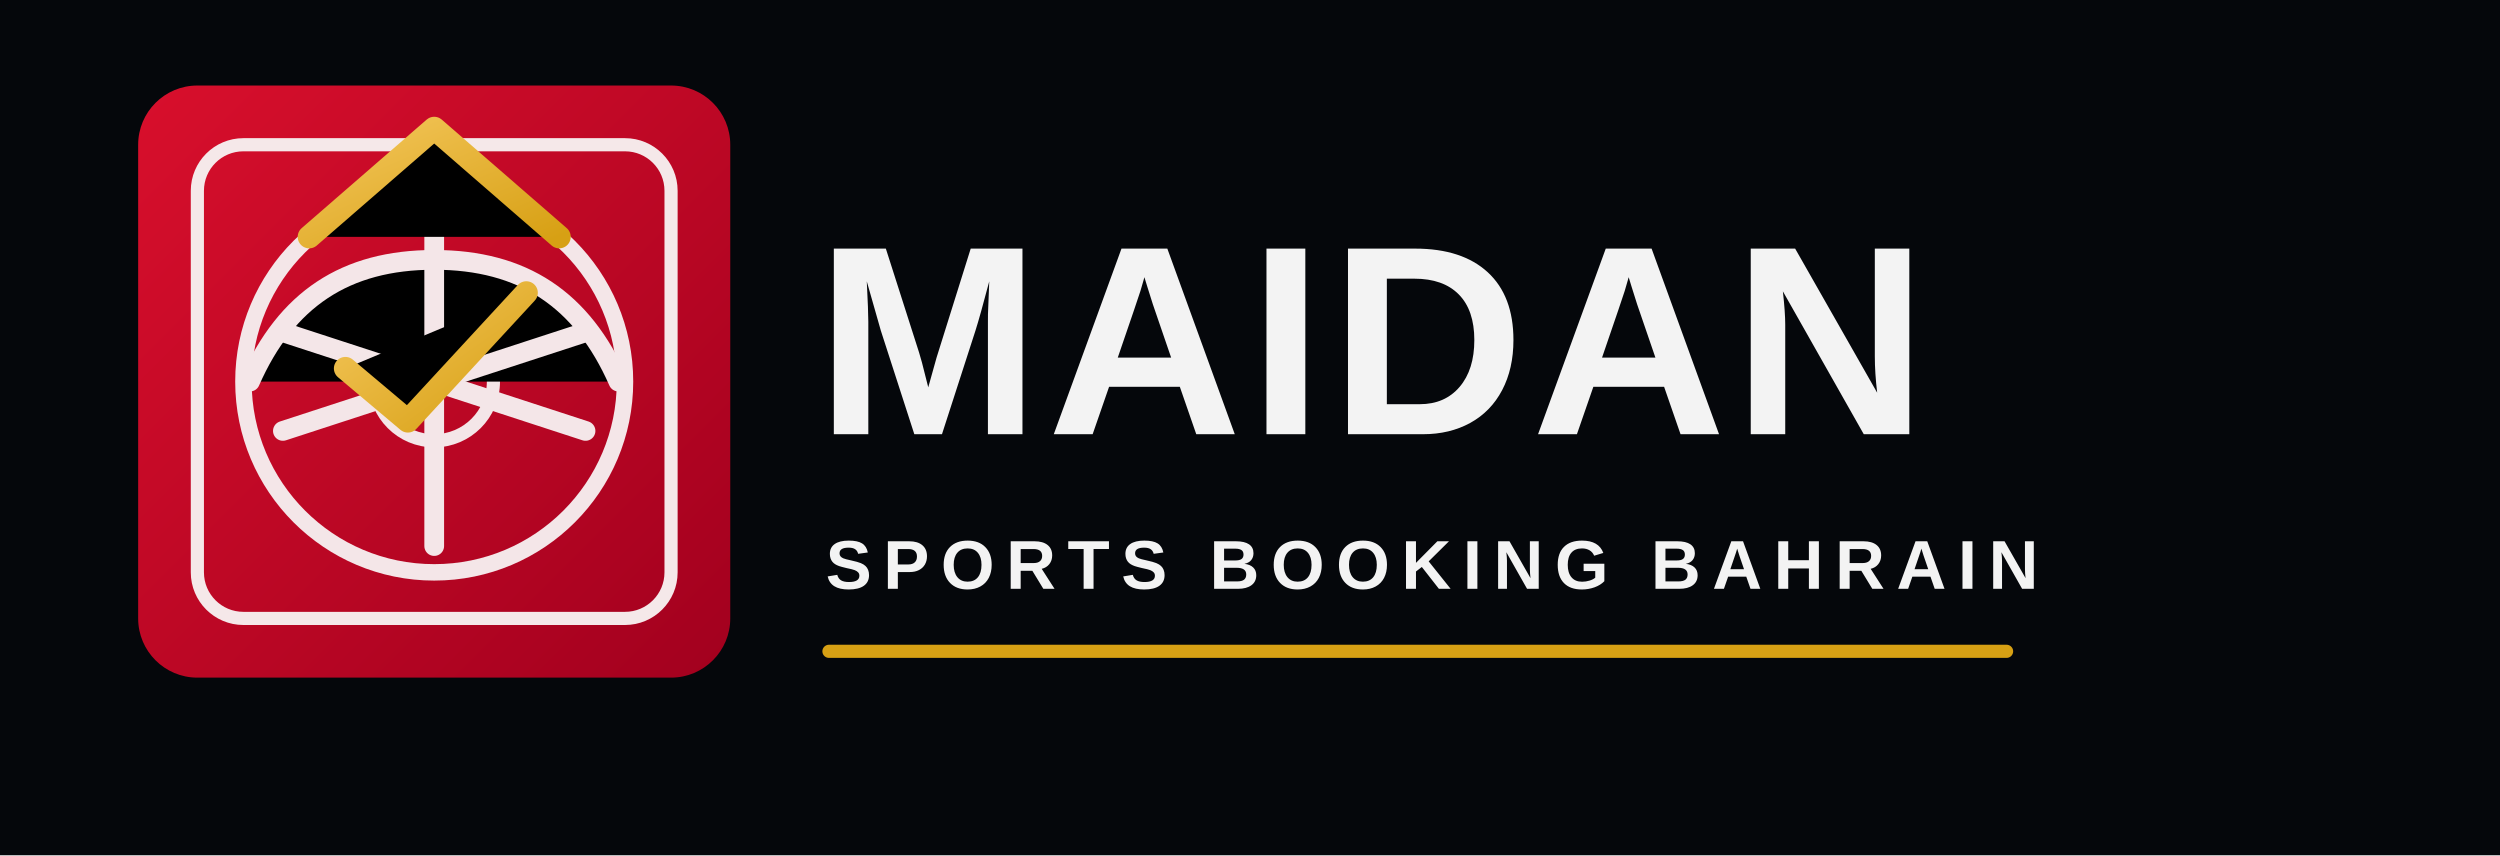
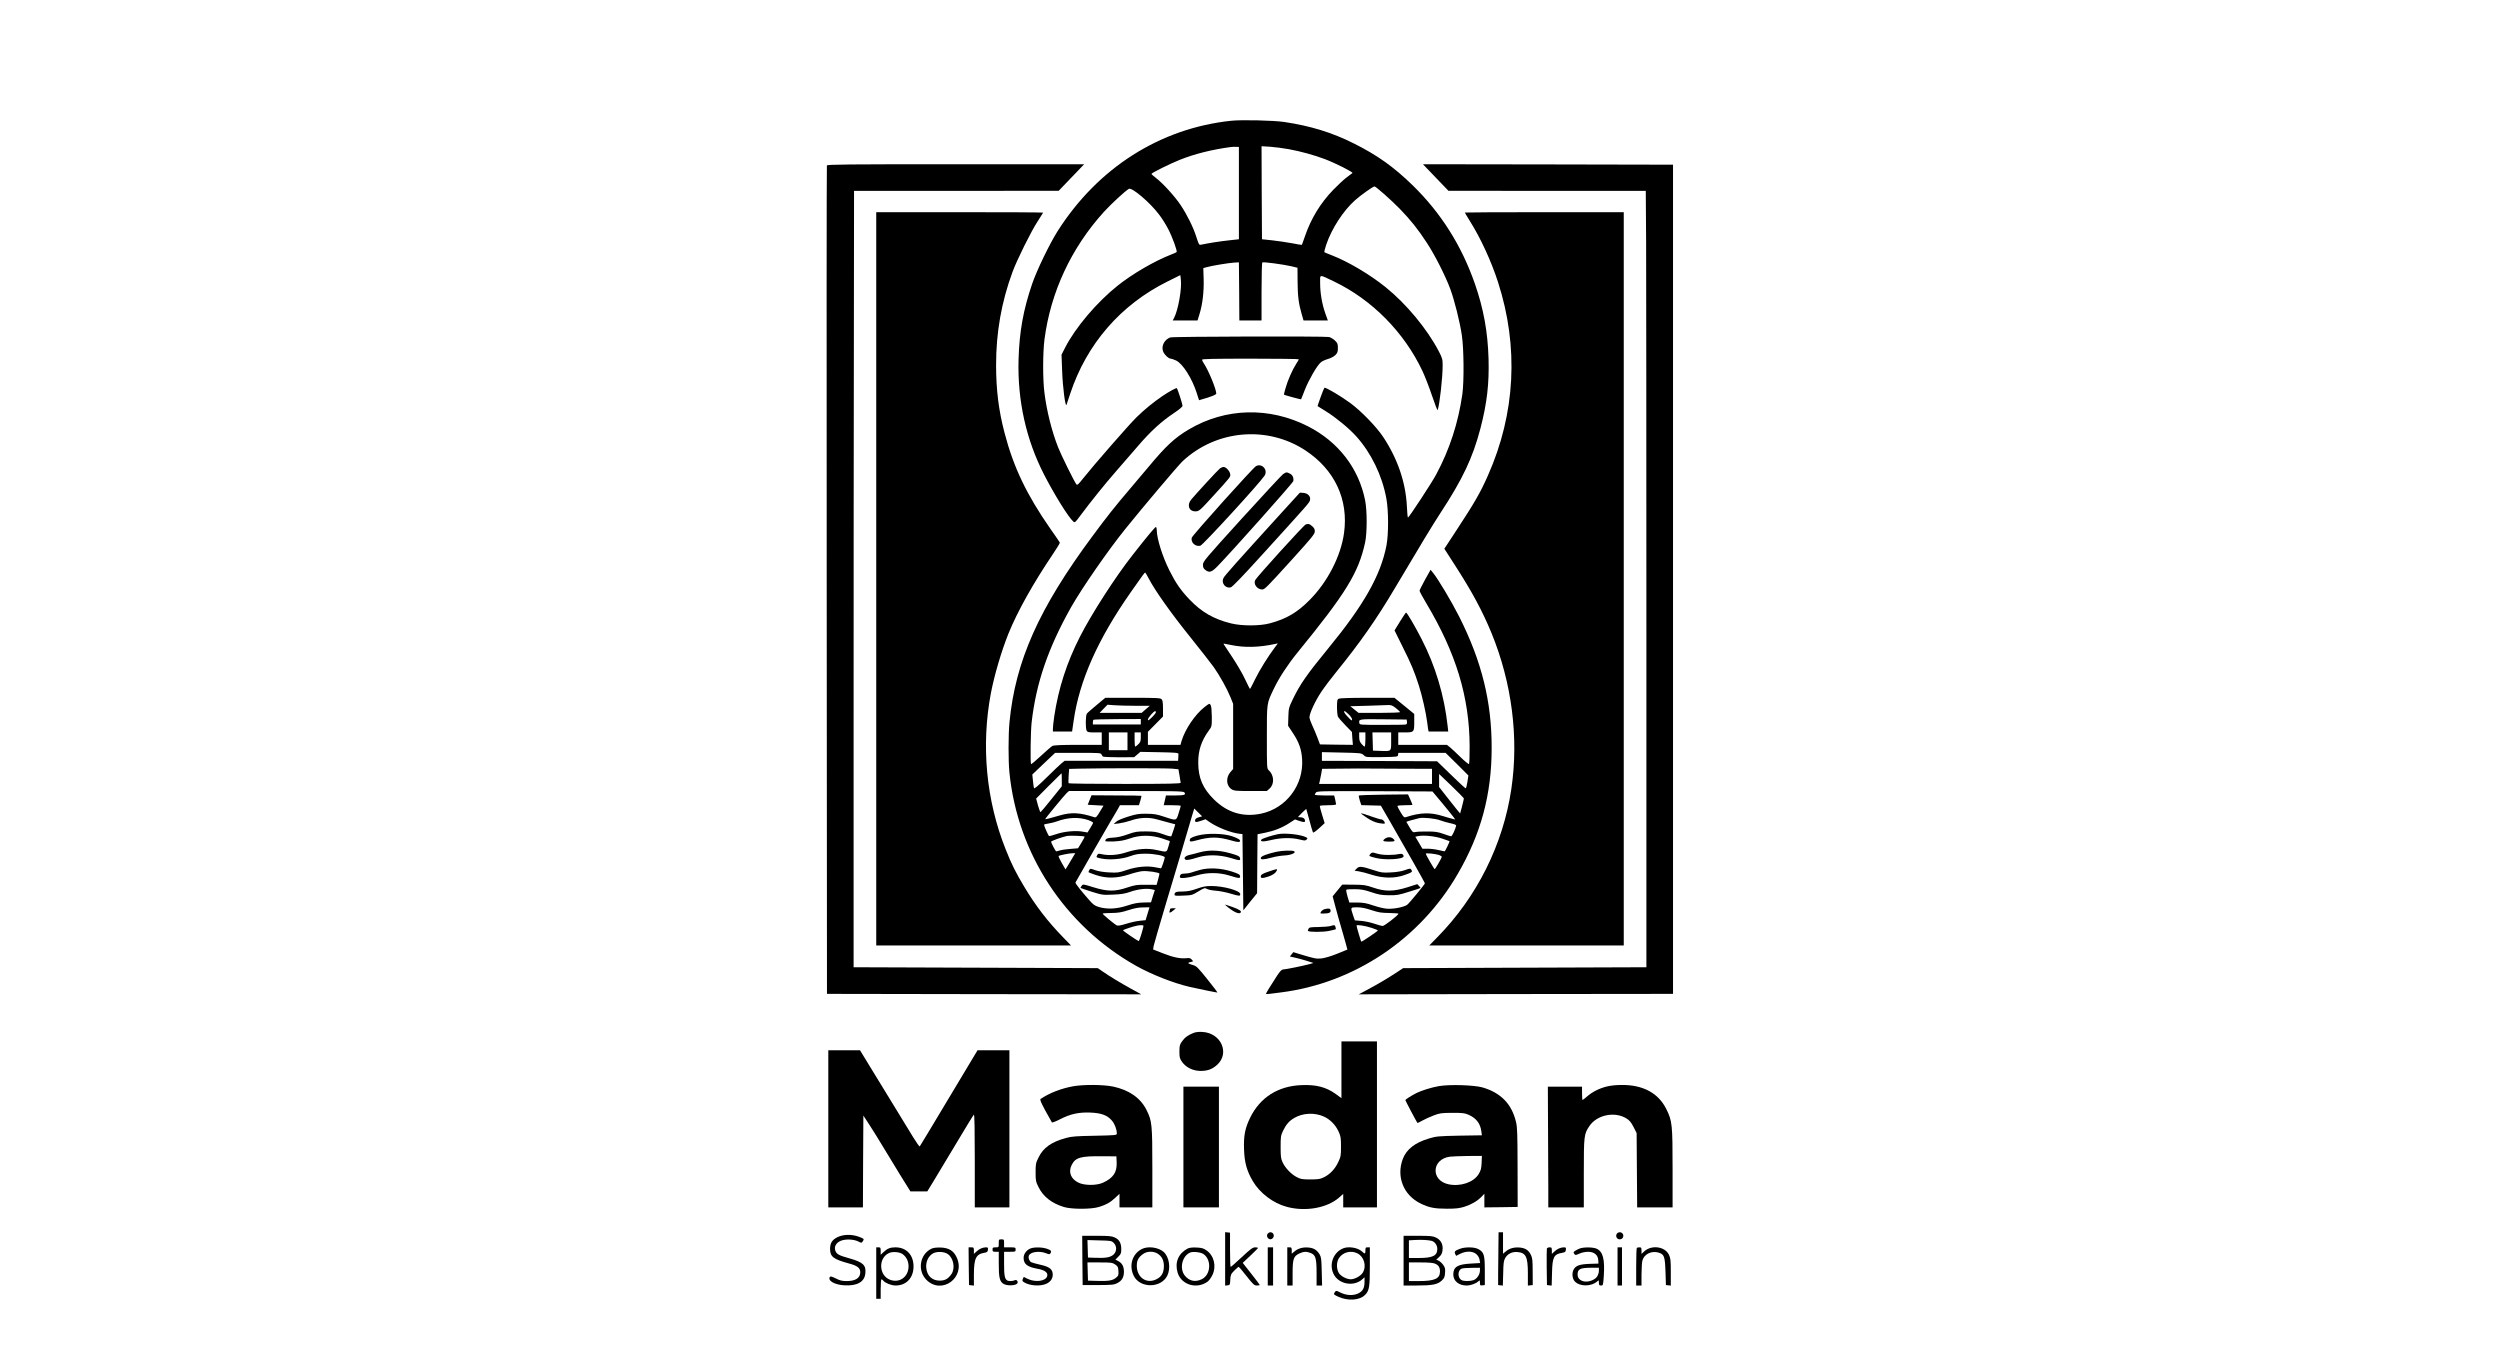
- <svg xmlns="http://www.w3.org/2000/svg" width="760" height="260" viewBox="0 0 760 260">
-   <defs>
-     <linearGradient id="maidanRed" x1="0" y1="0" x2="1" y2="1">
-       <stop offset="0%" stop-color="#D80F2C" />
-       <stop offset="100%" stop-color="#A2001E" />
-     </linearGradient>
-     <linearGradient id="maidanGold" x1="0" y1="0" x2="1" y2="1">
-       <stop offset="0%" stop-color="#F4C65B" />
-       <stop offset="100%" stop-color="#D7A014" />
-     </linearGradient>
-   </defs>
-   <rect width="760" height="260" fill="#05070B" />
-   <g transform="translate(42,18)">
-     <rect x="0" y="8" width="180" height="180" rx="18" fill="url(#maidanRed)" />
-     <rect x="18" y="26" width="144" height="144" rx="14" fill="none" stroke="#F5E8E9" stroke-width="4" />
-     <circle cx="90" cy="98" r="58" fill="none" stroke="#F4E6E8" stroke-width="5" />
-     <circle cx="90" cy="98" r="18" fill="none" stroke="#F4E6E8" stroke-width="4" />
-     <path d="M34 98C45 73 63 61 90 61C117 61 135 73 146 98" stroke="#F4E6E8" stroke-width="6" stroke-linecap="round" />
-     <path d="M90 49V148" stroke="#F4E6E8" stroke-width="6" stroke-linecap="round" />
-     <path d="M44 83L136 113" stroke="#F4E6E8" stroke-width="6" stroke-linecap="round" />
-     <path d="M44 113L136 83" stroke="#F4E6E8" stroke-width="6" stroke-linecap="round" />
-     <path d="M52 54L90 21L128 54" stroke="url(#maidanGold)" stroke-width="7" stroke-linecap="round" stroke-linejoin="round" />
-     <path d="M63 94L82 110L118 71" stroke="url(#maidanGold)" stroke-width="7" stroke-linecap="round" stroke-linejoin="round" />
-   </g>
-   <g transform="translate(248,34)">
-     <text x="0" y="98" font-family="Arial, Helvetica, sans-serif" font-size="82" font-weight="900" letter-spacing="2" fill="#F3F3F3">MAIDAN</text>
-     <text x="3" y="145" font-family="Arial, Helvetica, sans-serif" font-size="21" font-weight="700" letter-spacing="3.5" fill="#F3F3F3">SPORTS BOOKING BAHRAIN</text>
-     <path d="M4 164H362" stroke="#D7A014" stroke-width="4" stroke-linecap="round" />
+ <svg xmlns="http://www.w3.org/2000/svg" version="1.0" width="2816pt" height="1536pt" viewBox="0 0 2816 1536" preserveAspectRatio="xMidYMid meet">
+   <g transform="translate(0,1536) scale(0.1,-0.1)" fill="#000000" stroke="none">
+     <path d="M13870 14000 c-802 -84 -1505 -531 -1958 -1245 -90 -143 -233 -438 -285 -590 -101 -295 -145 -541 -154 -855 -13 -462 85 -901 287 -1295 114 -222 273 -479 328 -528 19 -17 21 -16 77 60 127 170 276 355 405 503 74 85 189 218 255 294 137 159 257 269 398 363 63 42 97 71 97 83 0 18 -55 188 -64 197 -6 7 -83 -35 -162 -88 -99 -67 -206 -154 -294 -241 -82 -80 -482 -539 -595 -681 -61 -77 -71 -86 -82 -71 -26 36 -173 334 -206 419 -71 183 -127 406 -153 615 -19 151 -18 448 1 597 70 533 300 1028 669 1436 81 89 241 237 282 260 34 19 238 -154 340 -290 31 -40 75 -110 99 -156 50 -94 109 -257 98 -267 -4 -4 -35 -17 -68 -30 -182 -71 -431 -216 -595 -347 -235 -187 -478 -474 -592 -698 l-41 -80 7 -185 c6 -178 36 -411 49 -380 3 8 21 62 40 120 186 565 570 1008 1101 1271 l141 70 6 -48 c13 -103 -29 -342 -76 -434 l-16 -29 140 0 140 0 21 68 c35 111 52 254 48 395 l-4 127 36 10 c53 16 248 48 310 52 l55 3 3 -327 2 -328 125 0 125 0 0 324 c0 183 4 327 9 330 12 8 227 -21 321 -42 l75 -18 1 -154 c1 -165 12 -251 46 -367 l21 -73 137 0 137 0 -29 81 c-37 105 -58 229 -58 340 0 103 -17 101 155 19 430 -206 791 -572 998 -1010 27 -58 76 -183 108 -279 32 -96 60 -168 63 -160 22 62 56 365 56 501 0 72 -3 83 -44 162 -132 252 -365 533 -598 721 -180 145 -426 290 -608 360 -41 16 -78 31 -82 34 -3 3 6 42 21 86 63 184 193 383 326 501 64 57 201 154 217 154 16 0 187 -152 284 -251 124 -128 204 -228 306 -384 89 -135 208 -370 264 -520 47 -128 107 -366 130 -520 23 -149 26 -520 6 -665 -46 -322 -143 -622 -295 -905 -48 -91 -307 -485 -318 -485 -3 0 -9 57 -12 128 -13 269 -106 539 -268 782 -76 114 -249 292 -369 380 -109 80 -282 182 -292 172 -8 -8 -80 -204 -76 -207 2 -1 44 -27 93 -58 108 -66 262 -193 340 -280 169 -187 293 -441 341 -702 25 -135 26 -402 1 -530 -66 -337 -253 -668 -657 -1160 -238 -290 -316 -402 -397 -570 -46 -96 -48 -103 -51 -200 l-3 -100 55 -83 c69 -105 96 -183 103 -293 19 -292 -179 -554 -462 -614 -203 -42 -380 11 -531 160 -126 124 -177 243 -177 415 -1 137 36 247 119 361 34 46 34 47 34 155 -1 67 -5 118 -13 131 -12 23 -13 22 -70 -22 -107 -84 -219 -251 -258 -382 l-12 -43 -184 0 -183 0 0 73 0 74 85 86 85 86 0 90 c0 68 -4 93 -16 105 -13 14 -57 16 -325 16 l-309 0 -97 -81 c-54 -45 -104 -88 -110 -97 -16 -19 -17 -165 -3 -193 9 -16 22 -19 90 -19 l80 0 0 -70 0 -70 -267 0 c-194 0 -274 -4 -290 -13 -12 -6 -69 -57 -128 -111 -58 -54 -108 -96 -111 -93 -10 10 -5 368 6 467 50 445 187 843 445 1301 122 215 415 638 609 879 199 247 601 723 647 765 378 353 952 404 1381 123 332 -218 490 -555 437 -934 -36 -259 -186 -551 -389 -754 -140 -141 -260 -211 -446 -261 -114 -31 -315 -31 -437 -1 -195 48 -332 127 -467 268 -98 102 -157 187 -228 329 -79 159 -141 357 -142 452 0 17 -4 34 -9 37 -7 5 -93 -98 -266 -319 -192 -244 -458 -657 -590 -916 -148 -290 -243 -583 -290 -898 -8 -56 -15 -117 -15 -136 l0 -35 108 0 108 0 18 124 c64 448 272 916 642 1444 145 206 156 222 163 222 3 0 22 -30 41 -68 68 -131 253 -393 467 -658 118 -148 238 -300 265 -339 67 -95 151 -246 188 -338 l30 -75 0 -367 0 -367 -30 -34 c-55 -63 -48 -157 14 -195 28 -17 51 -19 213 -19 l183 0 31 28 c56 50 51 151 -10 206 -21 19 -21 26 -21 372 0 397 -3 376 80 549 57 120 159 275 266 406 544 666 686 897 760 1236 24 109 24 357 1 476 -72 362 -301 660 -644 835 -434 221 -929 209 -1340 -34 -162 -96 -257 -184 -457 -424 -71 -85 -166 -198 -211 -250 -155 -181 -262 -316 -420 -530 -603 -813 -868 -1407 -934 -2094 -14 -140 -14 -434 -1 -567 92 -915 622 -1724 1425 -2177 172 -97 420 -195 600 -237 87 -20 305 -65 317 -65 5 0 -45 67 -111 148 -110 137 -123 150 -165 162 -58 16 -65 26 -24 34 31 6 31 6 12 27 -15 17 -27 20 -60 16 -68 -7 -150 9 -265 55 l-110 43 5 37 c4 20 69 245 145 500 120 397 180 602 292 982 l21 69 44 -44 45 -44 -38 -11 c-27 -8 -39 -17 -41 -32 -4 -26 8 -27 71 -6 l46 16 46 -32 c91 -62 244 -122 340 -132 l30 -3 5 -429 5 -430 77 97 78 96 2 332 3 332 85 17 c104 21 194 57 275 110 l62 40 43 -15 c52 -18 70 -19 70 -2 0 24 -19 40 -49 41 -17 0 -31 1 -31 2 0 4 92 95 94 92 1 -1 17 -59 35 -128 19 -69 36 -130 40 -136 4 -7 30 11 69 46 l63 58 -29 94 c-16 51 -27 96 -25 100 2 5 44 8 94 8 56 0 89 4 89 11 0 5 -5 30 -11 55 l-11 44 -109 0 c-60 0 -109 4 -109 8 0 5 6 16 13 25 11 16 60 17 662 15 l650 -3 109 -130 c59 -71 117 -143 128 -158 l20 -28 -29 7 c-15 3 -64 18 -108 31 -141 45 -257 42 -421 -12 -18 -5 -26 3 -57 55 -21 34 -37 66 -37 71 0 5 38 9 85 9 47 0 85 2 85 5 0 2 -11 30 -25 61 l-25 56 -274 -3 c-151 -2 -277 -6 -280 -10 -3 -3 2 -28 11 -57 l17 -51 110 -3 110 -3 104 -180 c162 -281 392 -687 392 -694 0 -12 -175 -224 -200 -243 -38 -27 -164 -51 -235 -43 -33 3 -100 20 -150 37 -73 25 -107 31 -178 32 l-88 0 -21 69 c-11 37 -17 71 -13 75 4 4 46 7 93 6 71 0 105 -6 187 -33 85 -29 115 -34 200 -35 90 -1 113 3 225 39 69 21 127 40 129 42 3 2 -4 13 -15 24 l-20 20 -113 -36 c-154 -48 -250 -49 -383 -3 -84 29 -105 32 -221 33 l-128 1 -54 -66 -54 -66 29 -110 c15 -60 53 -194 84 -299 30 -104 54 -190 53 -191 -1 -1 -54 -22 -118 -48 -70 -28 -139 -48 -175 -52 -60 -5 -75 -2 -238 47 l-78 24 -20 -25 -19 -24 58 -13 c32 -7 92 -23 133 -36 l75 -24 -45 -13 c-64 -18 -271 -60 -297 -60 -15 0 -34 -19 -66 -67 -73 -112 -127 -200 -127 -207 0 -3 17 -4 38 -1 20 2 78 10 127 16 826 103 1571 601 1995 1335 262 451 382 896 382 1419 1 521 -112 977 -366 1480 -88 174 -238 424 -295 494 l-27 33 -62 -111 c-34 -62 -62 -118 -62 -125 0 -8 34 -72 77 -143 334 -560 484 -1054 487 -1605 1 -108 -3 -200 -7 -204 -4 -4 -47 30 -95 77 -48 47 -102 98 -120 112 l-34 27 -274 0 -274 0 0 70 0 70 71 0 c106 0 109 3 109 114 l0 94 -111 91 -112 91 -304 0 c-191 0 -312 -4 -324 -10 -16 -9 -19 -22 -19 -96 0 -47 5 -95 11 -107 6 -12 44 -56 84 -97 l73 -75 5 -73 6 -72 -186 2 -185 3 -28 75 c-15 41 -42 104 -59 140 -17 36 -31 76 -31 90 0 46 66 187 133 287 36 54 114 157 172 228 265 326 453 595 657 940 304 512 418 700 512 845 251 382 365 624 451 952 75 287 100 507 92 788 -9 304 -56 562 -154 844 -150 430 -381 796 -699 1107 -216 210 -398 340 -664 473 -247 124 -489 198 -784 242 -121 18 -478 26 -596 14z m85 -815 l0 -520 -110 -12 c-96 -10 -235 -32 -315 -49 -24 -5 -26 -1 -53 83 -34 109 -104 252 -179 364 -63 95 -201 247 -278 305 -27 21 -50 41 -50 45 0 11 205 113 320 159 167 67 365 116 575 144 17 2 44 3 60 2 l30 -1 0 -520z m560 495 c133 -24 289 -67 410 -113 121 -46 320 -147 309 -156 -5 -4 -34 -26 -65 -49 -31 -23 -99 -86 -151 -140 -144 -149 -250 -322 -319 -523 -18 -52 -33 -95 -35 -97 -1 -2 -51 6 -110 18 -60 11 -161 26 -224 33 l-115 12 -3 524 -2 524 98 -6 c53 -4 147 -16 207 -27z m-650 -5585 c154 -32 315 -28 500 12 l29 6 -33 -44 c-78 -103 -176 -262 -224 -361 -29 -60 -54 -108 -57 -108 -3 0 -27 49 -55 108 -27 59 -92 170 -143 247 -52 77 -96 143 -98 148 -7 10 1 9 81 -8z m-1072 -685 l158 0 -46 -40 -46 -40 -237 0 -236 0 44 46 45 46 80 -6 c44 -3 151 -6 238 -6z m2930 -26 c26 -20 47 -41 47 -45 0 -5 -105 -9 -234 -9 l-233 0 -47 38 -46 37 183 5 c100 3 205 7 233 8 45 2 56 -2 97 -34z m-2703 -47 c0 -7 -20 -33 -45 -57 -36 -35 -45 -40 -45 -25 0 19 66 95 82 95 4 0 8 -6 8 -13z m2172 -24 c21 -20 38 -46 38 -58 0 -16 -9 -12 -45 27 -42 43 -55 68 -38 68 4 0 24 -17 45 -37z m-2342 -83 l0 -30 -270 0 -270 0 0 23 c0 13 3 26 6 29 3 4 125 7 270 8 l264 1 0 -31z m2998 -1 c2 -19 -2 -28 -15 -30 -10 -3 -130 -4 -268 -4 -233 0 -250 1 -253 18 -9 48 -9 48 270 45 l263 -3 3 -26z m-3148 -219 l0 -100 -105 0 -105 0 0 100 0 100 105 0 105 0 0 -100z m150 47 c0 -45 -4 -57 -28 -80 -15 -15 -31 -27 -35 -27 -4 0 -7 36 -7 80 l0 80 35 0 35 0 0 -53z m2530 -27 c0 -44 -4 -80 -9 -80 -5 0 -21 14 -35 31 -20 24 -26 41 -26 80 l0 49 35 0 35 0 0 -80z m290 -20 c0 -117 5 -113 -125 -108 l-80 3 -3 103 -3 102 106 0 105 0 0 -100z m-2396 -144 c0 -9 -1 -29 -2 -46 l-2 -30 -639 0 -639 0 -34 -27 c-18 -14 -94 -87 -169 -161 -97 -95 -138 -130 -142 -119 -3 8 -9 46 -12 84 l-7 69 128 122 129 122 258 0 c236 0 258 -1 264 -17 4 -10 11 -21 17 -25 6 -4 88 -8 181 -8 l170 1 35 30 35 30 215 -4 c191 -4 215 -6 214 -21z m2087 -12 c25 -24 27 -24 205 -22 177 3 179 3 182 26 l3 22 266 0 266 0 129 -127 128 -128 -11 -72 c-6 -40 -15 -73 -20 -73 -4 0 -79 69 -165 153 l-157 152 -648 3 -649 2 0 49 0 49 223 -5 c218 -5 222 -5 248 -29z m-2157 -152 l70 -7 12 -70 c7 -38 13 -76 13 -82 1 -10 -131 -13 -628 -13 -347 0 -632 3 -634 8 -3 4 -2 42 0 84 l6 77 121 3 c267 6 975 6 1040 0z m2599 -1 l327 -1 0 -85 0 -85 -636 0 -636 0 6 23 c3 12 11 50 17 84 l11 63 226 2 c125 2 256 2 292 1 36 -1 212 -2 393 -2z m-3843 -124 l0 -74 -116 -144 c-63 -79 -119 -145 -123 -147 -4 -1 -17 32 -29 75 l-21 78 142 143 c78 78 143 142 144 142 2 0 3 -33 3 -73z m4528 -208 c2 -4 -7 -45 -19 -90 l-22 -82 -36 43 c-20 24 -73 91 -118 149 l-83 106 0 74 0 73 138 -132 c75 -73 138 -136 140 -141z m-3148 66 c23 -27 0 -35 -104 -35 l-103 0 -6 -29 c-3 -16 -9 -40 -13 -55 l-6 -26 96 0 c53 0 96 -3 96 -7 0 -5 -11 -42 -24 -83 -27 -88 -22 -87 -168 -38 -78 26 -109 31 -193 32 -87 1 -114 -3 -210 -33 -69 -22 -119 -43 -135 -59 l-25 -24 58 7 c32 4 91 18 130 31 102 36 203 41 297 15 41 -12 104 -28 140 -38 36 -9 66 -17 68 -18 2 -1 -23 -78 -43 -132 -3 -8 -30 -3 -92 20 -78 28 -100 31 -198 32 -100 0 -119 -3 -205 -34 -64 -23 -116 -34 -163 -36 -65 -3 -86 -12 -87 -39 0 -4 44 -6 98 -4 73 4 117 12 177 33 113 41 243 41 365 1 47 -16 86 -29 87 -30 1 -1 -6 -29 -16 -61 -20 -68 -14 -66 -131 -40 -104 24 -217 15 -338 -24 -97 -33 -203 -41 -285 -22 -31 8 -39 6 -47 -9 -15 -28 -15 -28 47 -41 90 -18 233 -7 323 27 63 23 91 27 175 28 95 0 215 -23 215 -42 -1 -20 -36 -123 -43 -123 -4 0 -33 5 -65 12 -89 18 -211 7 -322 -31 -88 -30 -102 -32 -195 -27 -64 3 -120 12 -157 25 -56 20 -58 20 -68 2 -5 -10 -10 -21 -10 -24 0 -2 37 -17 83 -32 120 -40 236 -39 371 5 54 18 122 35 150 38 58 6 196 -14 196 -28 0 -5 -7 -36 -16 -68 l-16 -58 -117 1 c-106 1 -125 -2 -214 -31 -138 -47 -223 -46 -381 3 -113 35 -117 36 -131 18 -8 -11 -14 -21 -15 -24 0 -3 57 -22 125 -44 123 -38 128 -38 243 -33 93 4 133 10 192 31 83 30 185 42 242 29 l36 -8 -22 -69 -21 -70 -85 -2 c-65 -1 -109 -10 -185 -35 -116 -38 -222 -43 -316 -16 -49 15 -65 26 -115 84 -88 100 -154 184 -150 192 94 167 348 610 388 676 30 50 68 114 84 142 l29 53 107 0 107 0 16 52 c8 28 14 53 12 54 -2 2 -129 4 -282 4 l-280 2 -22 -54 -21 -53 89 -5 89 -5 -41 -68 c-35 -59 -44 -68 -63 -62 -162 53 -260 58 -392 19 -98 -29 -157 -44 -161 -41 -3 4 217 271 243 295 l25 22 643 0 c551 0 645 -2 656 -15z m-1080 -313 c30 -11 54 -25 53 -31 -2 -5 -16 -32 -33 -59 l-30 -49 -53 9 c-78 15 -210 3 -297 -27 -41 -14 -78 -24 -83 -22 -8 2 -57 112 -57 127 0 4 22 10 50 14 27 4 68 14 92 23 128 47 250 52 358 15z m3962 -2 c31 -12 85 -27 120 -34 43 -9 62 -18 60 -27 -8 -39 -46 -119 -56 -119 -7 0 -46 12 -87 27 -62 22 -92 27 -179 27 -58 1 -119 -2 -136 -6 -28 -6 -32 -4 -65 50 -18 31 -35 59 -37 63 -2 5 42 18 143 43 43 11 182 -3 237 -24z m-4006 -183 c3 -3 -12 -33 -34 -68 l-39 -64 -84 -7 c-46 -3 -100 -11 -119 -17 -19 -6 -38 -11 -42 -11 -8 0 -58 94 -58 109 0 9 126 54 180 65 30 6 189 0 196 -7z m4029 -23 c44 -15 81 -28 83 -29 3 -3 -45 -104 -54 -114 -1 -1 -31 4 -66 13 -36 9 -92 16 -125 16 l-61 0 -40 68 -40 67 31 7 c63 13 189 0 272 -28z m-4161 -211 c-15 -27 -40 -68 -55 -92 l-27 -44 -42 72 c-23 40 -39 75 -36 79 9 8 115 30 154 31 l34 1 -28 -47z m4126 26 c16 -6 30 -15 30 -20 0 -13 -73 -139 -80 -139 -6 0 -100 163 -100 174 0 10 108 -1 150 -15z m-3284 -661 l-22 -73 -67 -7 c-37 -3 -106 -19 -153 -34 -59 -18 -91 -24 -104 -18 -24 11 -160 124 -160 133 0 3 44 7 98 7 79 1 115 7 192 32 68 22 115 31 167 31 l71 1 -22 -72z m2523 40 c82 -27 111 -31 203 -32 58 -1 104 -5 101 -9 -16 -27 -160 -137 -178 -137 -12 0 -55 12 -96 26 -41 14 -106 28 -146 31 l-72 6 -21 60 c-29 88 -30 87 46 87 48 0 94 -9 163 -32z m-2569 -175 c1 -22 -46 -173 -53 -173 -11 0 -177 113 -177 121 0 6 109 43 155 52 35 8 75 7 75 0z m2571 -25 c38 -12 69 -25 69 -29 0 -8 -182 -131 -187 -126 -4 5 -53 169 -53 181 0 13 93 0 171 -26z" />
+     <path d="M9314 13496 c-3 -7 -4 -2110 -2 -4672 l3 -4659 1770 -3 1770 -2 -115 63 c-131 73 -229 132 -315 191 l-60 41 -1375 5 -1375 5 0 2715 c0 1493 1 3461 3 4373 l2 1657 1153 0 1152 1 143 149 144 150 -1446 0 c-1220 0 -1447 -2 -1452 -14z" />
+     <path d="M16172 13360 l143 -149 1112 -1 1111 0 4 -582 c1 -321 3 -2288 3 -4373 l0 -3790 -1370 -5 -1370 -5 -85 -56 c-101 -66 -202 -125 -325 -191 l-90 -48 1770 3 1770 2 0 4670 0 4670 -1408 3 -1409 2 144 -150z" />
+     <path d="M9870 8840 l0 -4130 1097 0 1097 0 -90 93 c-170 174 -308 353 -436 567 -97 162 -143 253 -211 425 -219 550 -277 1165 -166 1755 39 204 119 476 197 670 102 252 278 567 504 902 44 65 78 121 76 126 -1 4 -48 73 -104 152 -269 386 -417 694 -519 1085 -66 252 -95 482 -95 765 0 366 60 707 185 1047 51 138 211 461 284 571 33 51 61 95 61 97 0 3 -423 5 -940 5 l-940 0 0 -4130z" />
+     <path d="M16500 12966 c0 -3 25 -44 55 -93 122 -193 243 -456 319 -692 235 -729 196 -1478 -113 -2175 -89 -201 -148 -303 -375 -649 l-117 -178 116 -180 c199 -309 310 -516 415 -769 230 -561 309 -1179 224 -1755 -92 -626 -388 -1219 -834 -1672 l-91 -93 1096 0 1095 0 0 4130 0 4130 -895 0 c-492 0 -895 -2 -895 -4z" />
+     <path d="M13180 11559 c-64 -26 -100 -94 -80 -154 12 -37 62 -85 88 -85 8 0 36 -10 60 -21 76 -37 181 -204 233 -369 13 -41 24 -76 25 -78 0 -1 44 12 97 29 65 21 97 36 97 46 0 49 -88 262 -139 338 -12 17 -21 36 -21 43 0 9 116 12 545 12 300 0 545 -3 545 -7 0 -3 -13 -27 -30 -52 -44 -69 -96 -188 -119 -271 -12 -40 -20 -74 -18 -76 6 -5 190 -55 192 -52 2 2 21 51 44 110 44 111 134 267 177 305 13 13 50 30 81 39 33 9 69 29 85 45 23 23 28 36 28 80 0 46 -4 55 -34 84 -19 18 -49 35 -66 39 -55 10 -1762 6 -1790 -5z" />
+     <path d="M14147 10109 c-36 -21 -717 -779 -723 -806 -14 -53 41 -104 97 -90 29 7 669 706 723 789 42 65 -31 145 -97 107z" />
+     <path d="M13743 10085 c-20 -14 -266 -281 -326 -353 -50 -62 -25 -132 48 -132 41 0 50 8 211 185 192 211 187 204 180 239 -7 34 -47 76 -74 76 -10 0 -27 -7 -39 -15z" />
+     <path d="M14451 10018 c-17 -13 -227 -239 -466 -502 -411 -453 -435 -481 -435 -517 0 -29 6 -42 26 -58 46 -36 72 -28 144 47 172 178 845 934 848 953 6 38 -8 68 -38 84 -38 19 -41 19 -79 -7z" />
+     <path d="M14443 9593 c-522 -574 -649 -717 -662 -744 -28 -56 22 -120 82 -105 18 4 134 125 369 384 506 557 517 569 524 598 10 41 -23 78 -74 82 l-40 3 -199 -218z" />
+     <path d="M14708 9453 c-20 -5 -554 -594 -570 -628 -21 -46 24 -105 80 -105 27 0 54 28 331 333 232 256 261 292 261 322 0 25 -8 40 -31 59 -30 26 -38 28 -71 19z" />
+     <path d="M15770 8360 l-62 -101 90 -182 c100 -200 132 -277 185 -442 36 -112 80 -307 92 -405 3 -30 8 -67 11 -82 l6 -28 110 0 111 0 -7 63 c-37 342 -139 681 -295 982 -74 144 -162 294 -173 295 -3 0 -34 -45 -68 -100z" />
+     <path d="M15330 6197 c0 -2 31 -25 69 -50 48 -32 87 -49 130 -58 34 -6 64 -9 67 -6 11 11 -17 47 -36 47 -11 0 -54 13 -97 28 -82 30 -133 45 -133 39z" />
+     <path d="M13488 5948 c-56 -16 -80 -27 -84 -41 -9 -30 3 -32 74 -13 152 42 242 42 391 -1 59 -17 87 -21 95 -13 16 16 -10 34 -84 60 -97 34 -286 37 -392 8z" />
+     <path d="M14395 5964 c-72 -15 -177 -49 -186 -60 -21 -26 21 -28 111 -6 105 26 227 29 318 6 57 -14 66 -15 79 -1 14 13 13 16 -5 26 -58 31 -239 51 -317 35z" />
+     <path d="M15602 5914 c-36 -25 -25 -34 43 -34 68 0 77 6 47 33 -23 21 -61 22 -90 1z" />
+     <path d="M13515 5760 c-38 -11 -91 -24 -117 -30 -47 -11 -69 -36 -46 -52 15 -10 49 -4 143 25 104 32 240 30 362 -6 111 -33 115 -33 111 -4 -2 17 -15 26 -58 40 -149 50 -278 59 -395 27z" />
+     <path d="M14375 5765 c-103 -23 -170 -49 -173 -67 -5 -24 28 -23 122 2 41 12 106 22 144 24 73 3 136 31 110 47 -19 13 -135 9 -203 -6z" />
+     <path d="M15436 5742 c-21 -24 -18 -26 61 -46 103 -27 313 -15 313 18 0 25 -21 34 -58 25 -20 -5 -71 -9 -112 -9 -68 0 -103 6 -165 25 -14 4 -27 0 -39 -13z" />
+     <path d="M15281 5576 l-23 -24 48 -7 c27 -4 92 -21 144 -38 128 -41 258 -43 369 -4 87 30 95 37 78 60 -11 17 -16 16 -72 -4 -40 -14 -94 -23 -160 -26 -92 -5 -108 -2 -190 25 -137 45 -166 48 -194 18z" />
+     <path d="M13515 5561 c-38 -11 -83 -24 -98 -30 -16 -6 -48 -11 -72 -11 -41 0 -55 -10 -55 -41 0 -18 98 -8 181 18 121 38 260 38 380 0 107 -33 121 -34 117 -5 -2 18 -19 27 -93 51 -121 39 -259 46 -360 18z" />
+     <path d="M14285 5541 c-64 -22 -81 -32 -83 -49 -4 -27 15 -28 84 -6 51 18 80 37 95 66 13 24 2 23 -96 -11z" />
+     <path d="M13480 5349 c-65 -23 -102 -30 -160 -31 -74 0 -90 -7 -90 -37 0 -11 20 -13 98 -9 95 3 101 5 170 47 67 40 74 42 95 29 12 -8 58 -18 102 -21 44 -3 118 -18 164 -32 101 -30 111 -31 111 -6 0 39 -188 91 -325 91 -64 0 -97 -7 -165 -31z" />
+     <path d="M13806 5162 c79 -69 147 -103 167 -83 17 17 -8 35 -91 65 -78 28 -92 31 -76 18z" />
+     <path d="M13180 5121 c0 -5 -3 -16 -6 -25 -9 -24 11 -19 43 9 l28 24 -32 1 c-18 0 -33 -4 -33 -9z" />
+     <path d="M14926 5121 c-16 -3 -35 -16 -44 -28 -14 -23 -14 -23 24 -23 63 0 85 10 82 34 -3 23 -18 27 -62 17z" />
+     <path d="M14985 4929 c-16 -5 -76 -10 -133 -11 -91 -1 -104 -3 -113 -20 -6 -11 -9 -22 -6 -24 14 -14 169 -14 236 0 41 8 75 17 77 19 2 1 1 13 -3 25 -6 24 -13 25 -58 11z" />
+     <path d="M13449 3727 c-64 -24 -103 -52 -134 -96 -27 -38 -30 -51 -30 -116 0 -65 3 -78 30 -117 46 -64 127 -102 213 -101 78 1 127 20 182 69 144 131 45 357 -163 370 -38 3 -76 -1 -98 -9z" />
+     <path d="M15110 3310 l0 -320 -60 44 c-110 81 -224 111 -395 103 -260 -11 -460 -139 -571 -362 -60 -122 -77 -207 -71 -365 5 -146 31 -239 99 -355 80 -135 229 -248 383 -289 211 -57 455 -13 590 106 l45 40 0 -76 0 -76 190 0 190 0 0 935 0 935 -200 0 -200 0 0 -320z m-200 -526 c73 -33 132 -93 167 -168 25 -55 28 -72 28 -171 0 -103 -2 -114 -32 -177 -36 -76 -92 -136 -161 -169 -40 -20 -62 -24 -152 -24 -94 0 -110 3 -155 27 -62 32 -129 103 -158 166 -19 40 -22 65 -22 172 0 114 2 130 26 180 34 72 70 114 127 147 96 57 228 63 332 17z" />
+     <path d="M9330 2645 l0 -885 195 0 195 0 2 517 3 517 71 -109 c40 -61 106 -168 149 -240 42 -71 129 -214 193 -317 l117 -188 95 0 95 0 66 108 c36 59 152 252 258 429 105 177 196 325 201 328 7 4 10 -181 10 -519 l0 -526 195 0 195 0 0 885 0 885 -179 0 -180 0 -322 -537 c-177 -296 -325 -542 -329 -546 -4 -4 -36 41 -72 100 -36 59 -138 227 -228 373 -89 146 -210 343 -268 438 l-105 172 -178 0 -179 0 0 -885z" />
+     <path d="M12087 3124 c-133 -24 -265 -75 -365 -142 -11 -7 1 -36 53 -133 37 -68 71 -127 74 -132 4 -4 46 12 92 36 117 60 212 80 341 75 124 -5 191 -30 242 -90 32 -36 56 -101 56 -146 0 -19 -11 -20 -247 -25 -210 -4 -260 -7 -325 -25 -165 -45 -256 -109 -310 -220 -31 -62 -33 -74 -33 -167 0 -93 2 -105 33 -167 53 -107 148 -182 287 -224 85 -26 306 -26 390 0 84 25 131 51 186 103 l49 46 0 -77 0 -76 185 0 185 0 0 443 c0 494 -4 530 -65 653 -67 136 -197 227 -378 265 -112 23 -332 24 -450 3z m491 -856 c5 -113 -38 -177 -154 -230 -72 -33 -209 -33 -277 1 -86 42 -115 119 -76 198 43 86 100 102 354 99 l150 -1 3 -67z" />
+     <path d="M16208 3126 c-85 -15 -192 -48 -253 -78 -57 -29 -125 -72 -125 -80 0 -6 127 -246 136 -257 1 -2 27 10 56 27 29 16 87 43 128 58 68 26 87 28 210 29 120 0 140 -3 185 -23 85 -39 129 -97 141 -186 l6 -44 -253 -4 c-240 -5 -259 -7 -344 -32 -157 -47 -254 -123 -294 -231 -75 -199 8 -407 200 -501 95 -47 158 -59 299 -59 100 0 139 5 195 22 78 25 144 63 193 113 l32 34 0 -77 0 -77 188 2 187 3 -1 445 c-1 379 -3 455 -18 514 -49 202 -170 326 -376 387 -95 27 -370 36 -492 15z m481 -864 c-3 -66 -9 -86 -34 -128 -57 -92 -205 -142 -338 -114 -202 42 -193 282 13 311 25 3 116 7 204 8 l158 1 -3 -78z" />
+     <path d="M18092 3120 c-86 -23 -157 -60 -217 -112 -24 -21 -46 -38 -49 -38 -3 0 -6 34 -6 75 l0 75 -192 0 -193 0 2 -452 c1 -249 2 -555 3 -680 l0 -228 200 0 200 0 0 383 c0 424 2 443 63 533 84 126 285 168 417 86 35 -22 53 -43 80 -96 l35 -69 3 -418 3 -419 200 0 199 0 0 434 c0 497 -4 540 -70 672 -89 181 -262 275 -504 273 -66 0 -127 -7 -174 -19z" />
+     <path d="M13330 2440 l0 -680 200 0 200 0 0 680 0 680 -200 0 -200 0 0 -680z" />
+     <path d="M13800 1180 l0 -301 28 3 c26 3 27 6 30 63 3 55 6 63 45 103 22 23 45 42 49 42 4 0 45 -47 90 -105 75 -95 86 -105 116 -105 17 0 32 3 32 6 0 3 -43 60 -96 127 l-96 122 86 81 c47 44 86 83 86 87 0 4 -15 7 -32 7 -28 -1 -52 -18 -150 -110 -65 -61 -121 -110 -125 -110 -5 0 -8 87 -8 193 l0 192 -27 3 -28 3 0 -301z" />
+     <path d="M14280 1465 c-26 -32 13 -81 48 -59 34 22 22 74 -18 74 -10 0 -23 -7 -30 -15z" />
+     <path d="M16878 1298 c-2 -101 -3 -235 -3 -298 l0 -115 27 -3 26 -3 4 138 c2 117 6 143 23 173 28 48 78 72 138 67 95 -8 117 -54 117 -242 l0 -136 28 3 27 3 -1 150 c0 128 -3 156 -20 190 -26 54 -63 77 -127 83 -64 5 -116 -10 -157 -45 l-30 -25 0 121 0 121 -25 0 -25 0 -2 -182z" />
+     <path d="M18210 1460 c-15 -28 4 -60 35 -60 14 0 29 8 35 20 15 28 -4 60 -35 60 -14 0 -29 -8 -35 -20z" />
+     <path d="M9434 1425 c-61 -30 -84 -67 -84 -133 0 -87 37 -116 210 -163 98 -26 130 -51 130 -101 -1 -64 -54 -98 -153 -98 -51 0 -76 6 -123 30 -43 21 -60 26 -66 17 -28 -42 52 -89 164 -95 142 -8 225 38 235 132 11 94 -24 128 -176 171 -119 33 -145 47 -160 83 -20 48 6 95 63 117 55 21 145 16 196 -10 32 -17 34 -17 47 1 20 27 17 31 -42 53 -80 30 -176 28 -241 -4z" />
+     <path d="M12192 1163 l3 -278 175 0 c161 1 178 3 217 23 51 27 73 65 73 127 0 59 -20 96 -62 119 l-34 18 33 33 c29 29 33 40 33 84 0 69 -22 108 -73 132 -36 16 -67 19 -205 19 l-162 0 2 -277z m352 198 c39 -37 37 -100 -4 -135 -36 -30 -86 -38 -200 -34 l-85 3 -3 98 -3 99 135 -4 c126 -3 136 -4 160 -27z m17 -244 c30 -20 34 -28 37 -74 3 -46 0 -53 -28 -76 -37 -31 -84 -39 -215 -35 l-100 3 -3 103 -3 102 139 0 c128 0 142 -2 173 -23z" />
+     <path d="M15810 1160 l0 -280 145 0 c177 0 236 11 283 54 30 28 36 40 39 87 4 45 1 60 -19 89 -13 19 -37 41 -52 49 l-28 13 25 22 c34 29 47 57 47 106 0 55 -26 96 -75 120 -36 17 -62 20 -203 20 l-162 0 0 -280z m312 224 c38 -8 68 -49 68 -93 -1 -76 -52 -101 -210 -101 l-110 0 0 100 0 99 73 4 c72 3 128 1 179 -9z m43 -258 c39 -17 55 -42 55 -89 0 -80 -61 -107 -239 -107 l-111 0 0 105 0 105 130 0 c90 0 141 -4 165 -14z" />
+     <path d="M11250 1355 c0 -45 0 -45 -35 -45 -31 0 -35 -3 -35 -25 0 -22 4 -25 35 -25 l35 0 0 -132 c0 -160 10 -202 53 -229 36 -23 124 -22 151 0 22 18 0 54 -25 40 -21 -11 -70 -12 -85 -1 -27 18 -34 56 -34 186 l0 136 65 0 c63 0 65 1 65 25 0 24 -2 25 -65 25 l-65 0 0 45 c0 43 -1 45 -30 45 -29 0 -30 -2 -30 -45z" />
+     <path d="M9870 1020 l0 -290 25 0 25 0 0 110 c0 61 4 110 9 110 5 0 15 -7 22 -17 22 -26 90 -53 137 -53 121 0 202 86 202 215 0 130 -81 215 -204 215 -58 0 -93 -14 -133 -53 l-33 -31 0 42 c0 38 -2 42 -25 42 l-25 0 0 -290z m298 213 c43 -32 66 -81 66 -138 -1 -118 -102 -191 -209 -150 -127 48 -134 245 -11 301 41 19 120 12 154 -13z" />
+     <path d="M10495 1296 c-134 -61 -165 -246 -60 -352 174 -174 446 28 341 253 -35 75 -87 107 -180 111 -45 1 -82 -3 -101 -12z m183 -63 c63 -46 83 -159 40 -223 -38 -55 -73 -75 -133 -75 -87 0 -145 56 -152 147 -6 67 26 132 77 160 45 25 129 20 168 -9z" />
+     <path d="M10912 1098 l3 -213 28 -3 27 -3 0 128 c1 180 24 227 120 242 29 5 36 11 38 34 3 23 0 27 -22 27 -37 0 -77 -18 -108 -48 l-28 -26 0 37 c0 34 -2 37 -30 37 l-30 0 2 -212z" />
+     <path d="M11604 1296 c-44 -19 -74 -62 -74 -105 0 -69 42 -102 154 -122 83 -14 122 -43 112 -82 -14 -59 -134 -75 -225 -30 l-39 20 -11 -23 c-8 -19 -6 -25 13 -37 61 -40 185 -49 253 -17 53 24 79 70 69 124 -9 47 -46 70 -146 92 -41 9 -83 21 -93 26 -22 11 -36 45 -29 71 12 45 116 61 193 31 35 -14 42 -15 50 -3 17 26 9 37 -38 53 -56 19 -147 20 -189 2z" />
+     <path d="M12859 1290 c-107 -57 -145 -187 -88 -302 72 -142 308 -139 378 4 40 84 21 208 -40 265 -59 54 -180 70 -250 33z m179 -50 c48 -30 72 -75 72 -140 0 -74 -24 -119 -81 -148 -112 -59 -224 17 -224 150 0 64 19 97 75 136 43 29 112 30 158 2z" />
+     <path d="M13375 1295 c-102 -55 -144 -155 -111 -268 40 -139 216 -193 339 -103 15 11 39 44 53 73 48 98 20 218 -65 278 -36 25 -53 30 -114 33 -52 2 -80 -2 -102 -13z m183 -62 c92 -67 80 -233 -21 -282 -72 -35 -139 -22 -189 38 -66 78 -34 222 57 262 33 15 123 4 153 -18z" />
+     <path d="M14280 1095 l0 -215 30 0 30 0 0 215 0 215 -30 0 -30 0 0 -215z" />
+     <path d="M14500 1095 l0 -215 30 0 30 0 0 136 c0 162 10 193 74 224 50 24 84 25 132 5 53 -22 64 -59 64 -225 l0 -140 31 0 31 0 -4 158 c-3 135 -6 162 -23 191 -30 51 -67 74 -128 79 -64 5 -116 -10 -157 -45 l-30 -25 0 36 c0 32 -3 36 -25 36 l-25 0 0 -215z" />
+     <path d="M15130 1299 c-109 -44 -161 -175 -111 -284 54 -121 231 -154 328 -63 l23 21 0 -52 c0 -72 -21 -108 -77 -133 -55 -24 -131 -19 -193 12 -49 25 -52 25 -68 0 -12 -19 -9 -23 44 -47 108 -49 238 -41 300 21 47 47 54 87 54 324 l0 212 -25 0 c-22 0 -25 -4 -25 -35 0 -41 -5 -43 -39 -11 -47 42 -149 60 -211 35z m160 -57 c76 -38 105 -144 60 -218 -23 -37 -91 -74 -136 -74 -46 1 -112 35 -134 72 -28 47 -27 125 3 168 44 66 135 89 207 52z" />
+     <path d="M16446 1294 c-57 -21 -67 -31 -55 -58 l11 -22 45 23 c68 34 143 32 183 -4 19 -18 33 -41 36 -64 l6 -36 -105 -6 c-150 -8 -197 -38 -197 -123 0 -73 62 -124 150 -124 44 0 104 21 132 47 17 15 18 14 18 -16 0 -29 3 -32 28 -29 l27 3 0 160 c0 181 -9 211 -75 246 -42 23 -146 25 -204 3z m224 -245 c0 -39 -25 -82 -60 -103 -34 -19 -128 -21 -152 -2 -42 31 -38 108 6 126 11 5 63 9 114 9 l92 1 0 -31z" />
+     <path d="M17424 1297 c-2 -7 -3 -102 -2 -212 l3 -200 27 -3 26 -3 4 143 c4 180 20 211 118 227 29 5 36 11 38 34 3 23 0 27 -22 27 -37 0 -77 -18 -108 -48 l-28 -26 0 37 c0 33 -3 37 -25 37 -14 0 -28 -6 -31 -13z" />
+     <path d="M17794 1297 c-17 -7 -41 -19 -53 -27 -19 -13 -20 -17 -9 -33 13 -17 15 -17 58 2 27 12 67 21 97 21 69 0 112 -35 116 -94 l2 -39 -97 -3 c-115 -4 -160 -20 -183 -65 -21 -39 -15 -101 12 -131 55 -62 187 -62 255 -1 17 15 18 14 18 -15 0 -27 4 -32 24 -32 23 0 24 3 31 105 13 190 -9 276 -79 309 -40 19 -146 20 -192 3z m216 -247 c0 -40 -18 -77 -48 -96 -85 -56 -192 -29 -192 49 0 62 28 76 148 77 l92 0 0 -30z" />
+     <path d="M18220 1095 l0 -215 25 0 25 0 0 215 0 215 -25 0 -25 0 0 -215z" />
+     <path d="M18437 1303 c-4 -3 -7 -100 -7 -215 l0 -208 30 0 30 0 0 123 c0 67 5 139 10 159 20 72 103 112 181 89 65 -19 73 -43 79 -215 l5 -151 28 -3 27 -3 0 152 c0 134 -3 158 -21 195 -45 95 -199 115 -281 36 l-28 -26 0 37 c0 32 -3 37 -23 37 -13 0 -27 -3 -30 -7z" />
  </g>
</svg>
